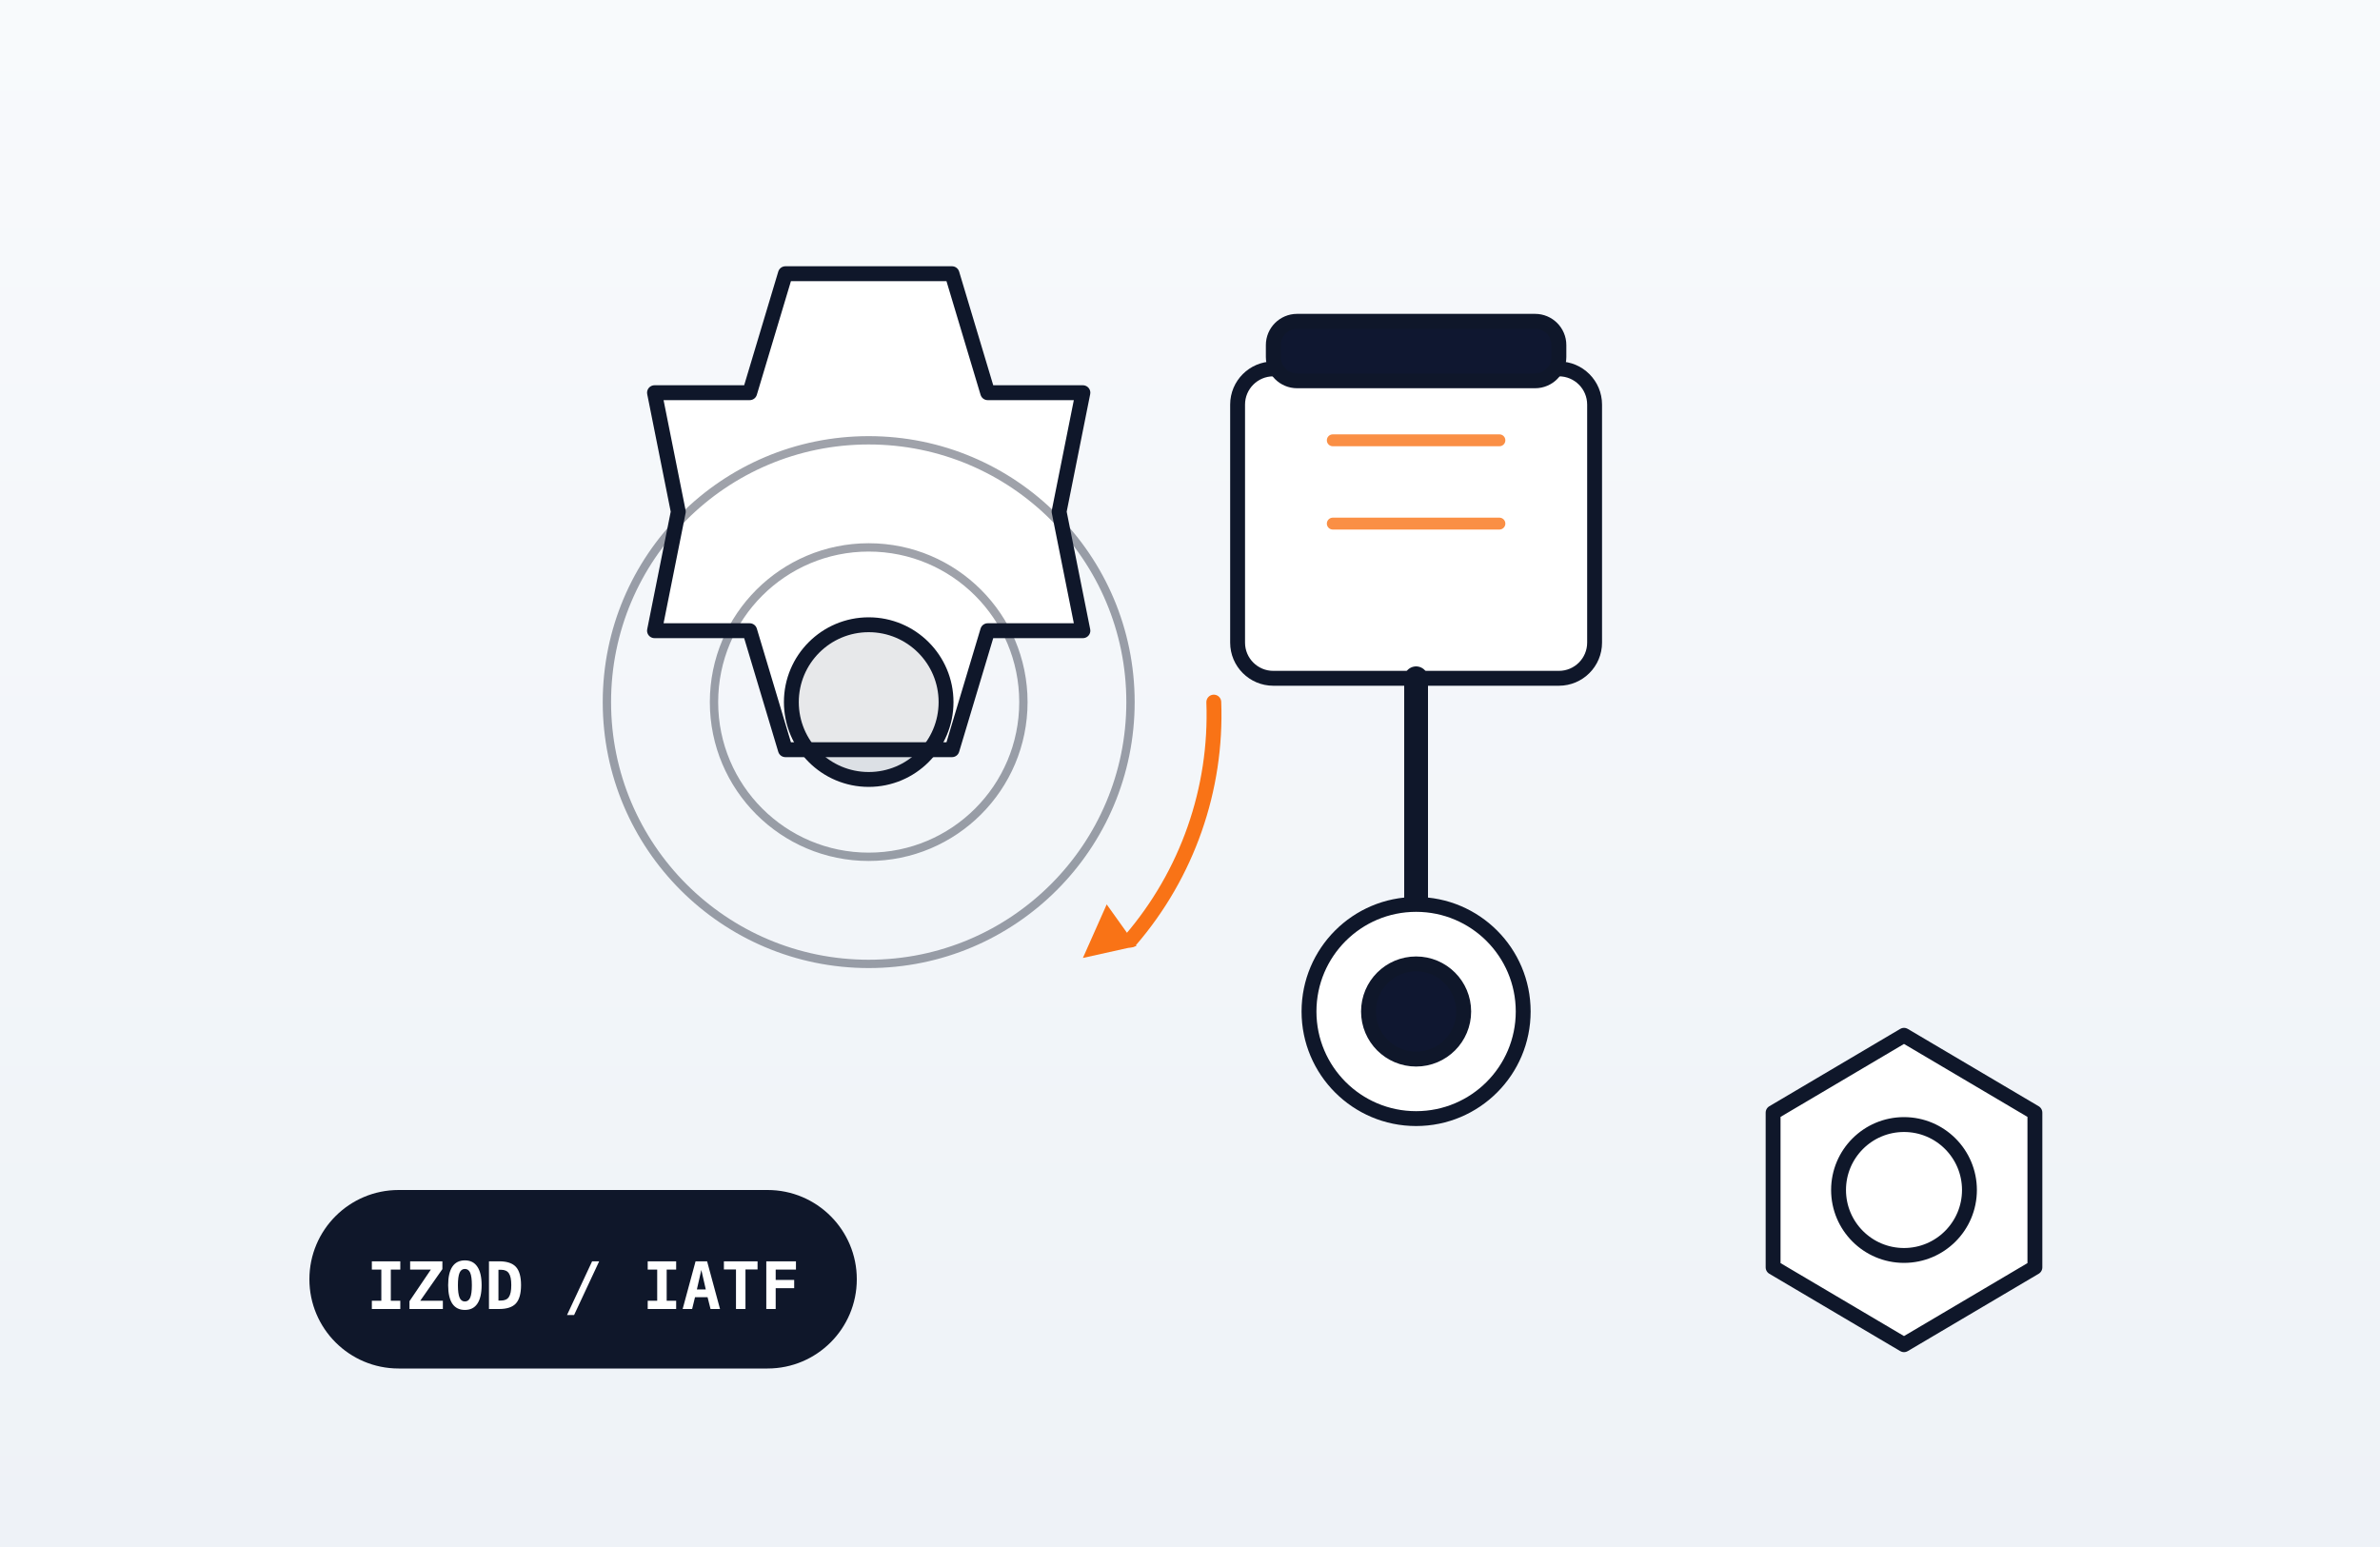
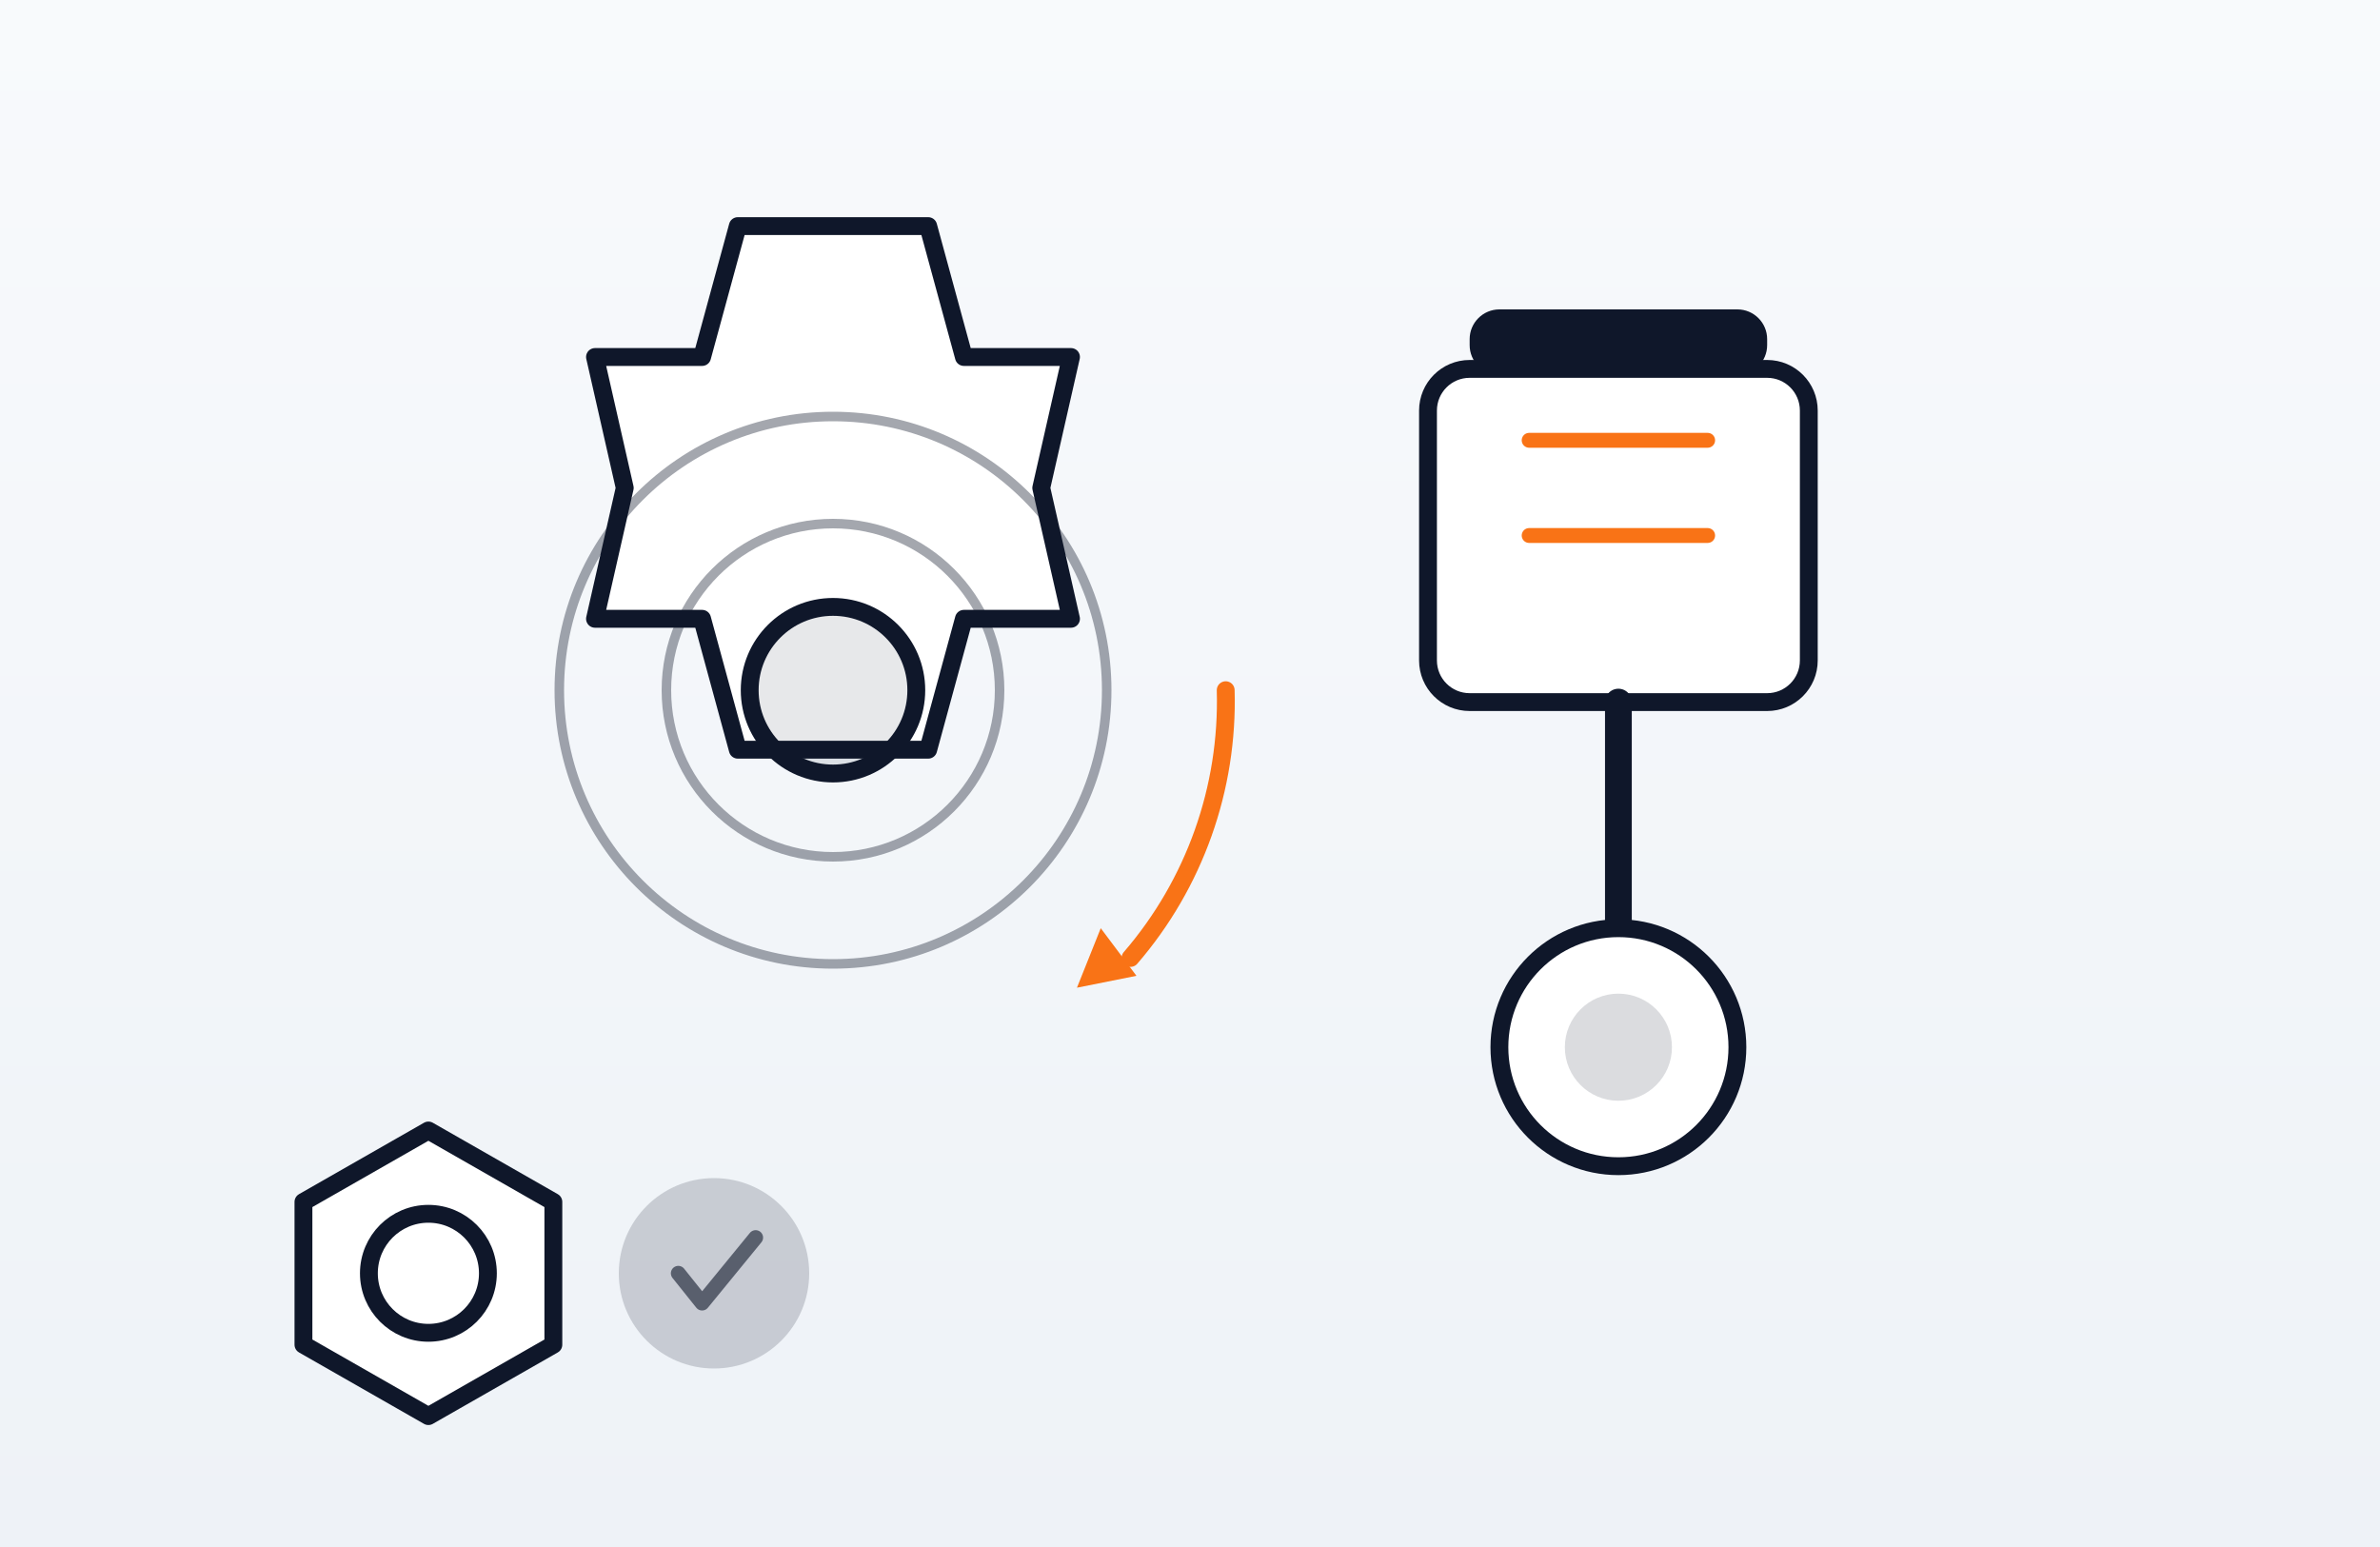
<svg xmlns="http://www.w3.org/2000/svg" viewBox="0 0 400 260" role="img" aria-label="Otomotiv ve yan sanayi">
  <defs>
    <linearGradient id="autoBg" x1="0" y1="0" x2="0" y2="1">
      <stop offset="0%" stop-color="#f8fafc" />
      <stop offset="100%" stop-color="#eef2f7" />
    </linearGradient>
  </defs>
  <rect width="400" height="260" fill="url(#autoBg)" />
-   <g transform="translate(146 118)">
-     <g fill="#ffffff" stroke="#0f172a" stroke-width="2.5" stroke-linejoin="round">
-       <path d="M-14-72h28l6 20h16l-4 20 4 20-16 0-6 20h-28l-6-20h-16l4-20-4-20 16 0z" />
-     </g>
-     <circle r="44" fill="none" stroke="#0f172a" stroke-width="1.4" opacity=".4" />
-     <circle r="26" fill="none" stroke="#0f172a" stroke-width="1.4" opacity=".4" />
-     <circle r="13" fill="#0f172a" opacity=".1" />
-     <circle r="13" fill="none" stroke="#0f172a" stroke-width="2.5" />
-     <path d="M58 0a58 58 0 0 1-14 40" fill="none" stroke="#f97316" stroke-width="2.5" stroke-linecap="round" />
-     <path d="M40 34l5 7-9 2z" fill="#f97316" />
+   <g transform="translate(140 116)">
+     <path d="M-16-78h32l6 22h18l-5 22 5 22h-18l-6 22h-32l-6-22h-18l5-22-5-22h18z" fill="#ffffff" stroke="#0f172a" stroke-width="3" stroke-linejoin="round" />
+     <circle r="46" fill="none" stroke="#0f172a" stroke-width="1.6" opacity=".38" />
+     <circle r="28" fill="none" stroke="#0f172a" stroke-width="1.6" opacity=".38" />
+     <circle r="14" fill="#0f172a" opacity=".1" />
+     <circle r="14" fill="none" stroke="#0f172a" stroke-width="3" />
+     <path d="M66 0a66 66 0 0 1-16 45" fill="none" stroke="#f97316" stroke-width="3" stroke-linecap="round" />
+     <path d="M45 40l6 8-10 2z" fill="#f97316" />
  </g>
-   <g transform="translate(238 118)">
-     <g stroke="#0f172a" stroke-width="2.5" fill="#ffffff" stroke-linejoin="round">
-       <rect x="-30" y="-56" width="60" height="52" rx="6" />
-       <rect x="-24" y="-64" width="48" height="10" rx="4" fill="#0f1730" />
-       <path d="M0-4v44" fill="none" stroke-width="4" stroke-linecap="round" />
-       <circle cx="0" cy="52" r="18" />
-       <circle cx="0" cy="52" r="8" fill="#0f1730" />
-     </g>
-     <g stroke="#0f97316" stroke-width="0" fill="none" />
-     <path d="M-14-44h28M-14-30h28" stroke="#f97316" stroke-width="2" stroke-linecap="round" opacity=".8" />
+   <g transform="translate(272 120)">
+     <rect x="-32" y="-58" width="64" height="56" rx="7" fill="#ffffff" stroke="#0f172a" stroke-width="3" />
+     <rect x="-25" y="-68" width="50" height="11" rx="5" fill="#0f172a" />
+     <path d="M0-2v42" fill="none" stroke="#0f172a" stroke-width="4.5" stroke-linecap="round" />
+     <circle cx="0" cy="56" r="20" fill="#ffffff" stroke="#0f172a" stroke-width="3" />
+     <circle cx="0" cy="56" r="9" fill="#0f172a" opacity=".15" />
+     <path d="M-15-46h30M-15-30h30" stroke="#f97316" stroke-width="2.5" stroke-linecap="round" />
  </g>
-   <g transform="translate(320 200)">
-     <path d="M0-26 22-13v26L0 26-22 13v-26z" fill="#ffffff" stroke="#0f172a" stroke-width="2.5" stroke-linejoin="round" />
-     <circle r="11" fill="none" stroke="#0f172a" stroke-width="2.5" />
+   <g transform="translate(72 214)">
+     <path d="M0-24 21-12v24L0 24-21 12v-24z" fill="#ffffff" stroke="#0f172a" stroke-width="3" stroke-linejoin="round" />
+     <circle r="10" fill="none" stroke="#0f172a" stroke-width="3" />
  </g>
-   <g transform="translate(52 200)">
-     <rect width="92" height="30" rx="15" fill="#0f172a" />
-     <text x="46" y="20" font-family="ui-monospace,monospace" font-size="11" fill="#ffffff" text-anchor="middle" font-weight="700">IZOD / IATF</text>
+   <g transform="translate(120 214)">
+     <circle r="16" fill="#0f172a" opacity=".18" />
+     <path d="M-6 0l4 5 9-11" fill="none" stroke="#0f172a" stroke-width="2.5" stroke-linecap="round" stroke-linejoin="round" opacity=".6" />
  </g>
</svg>
